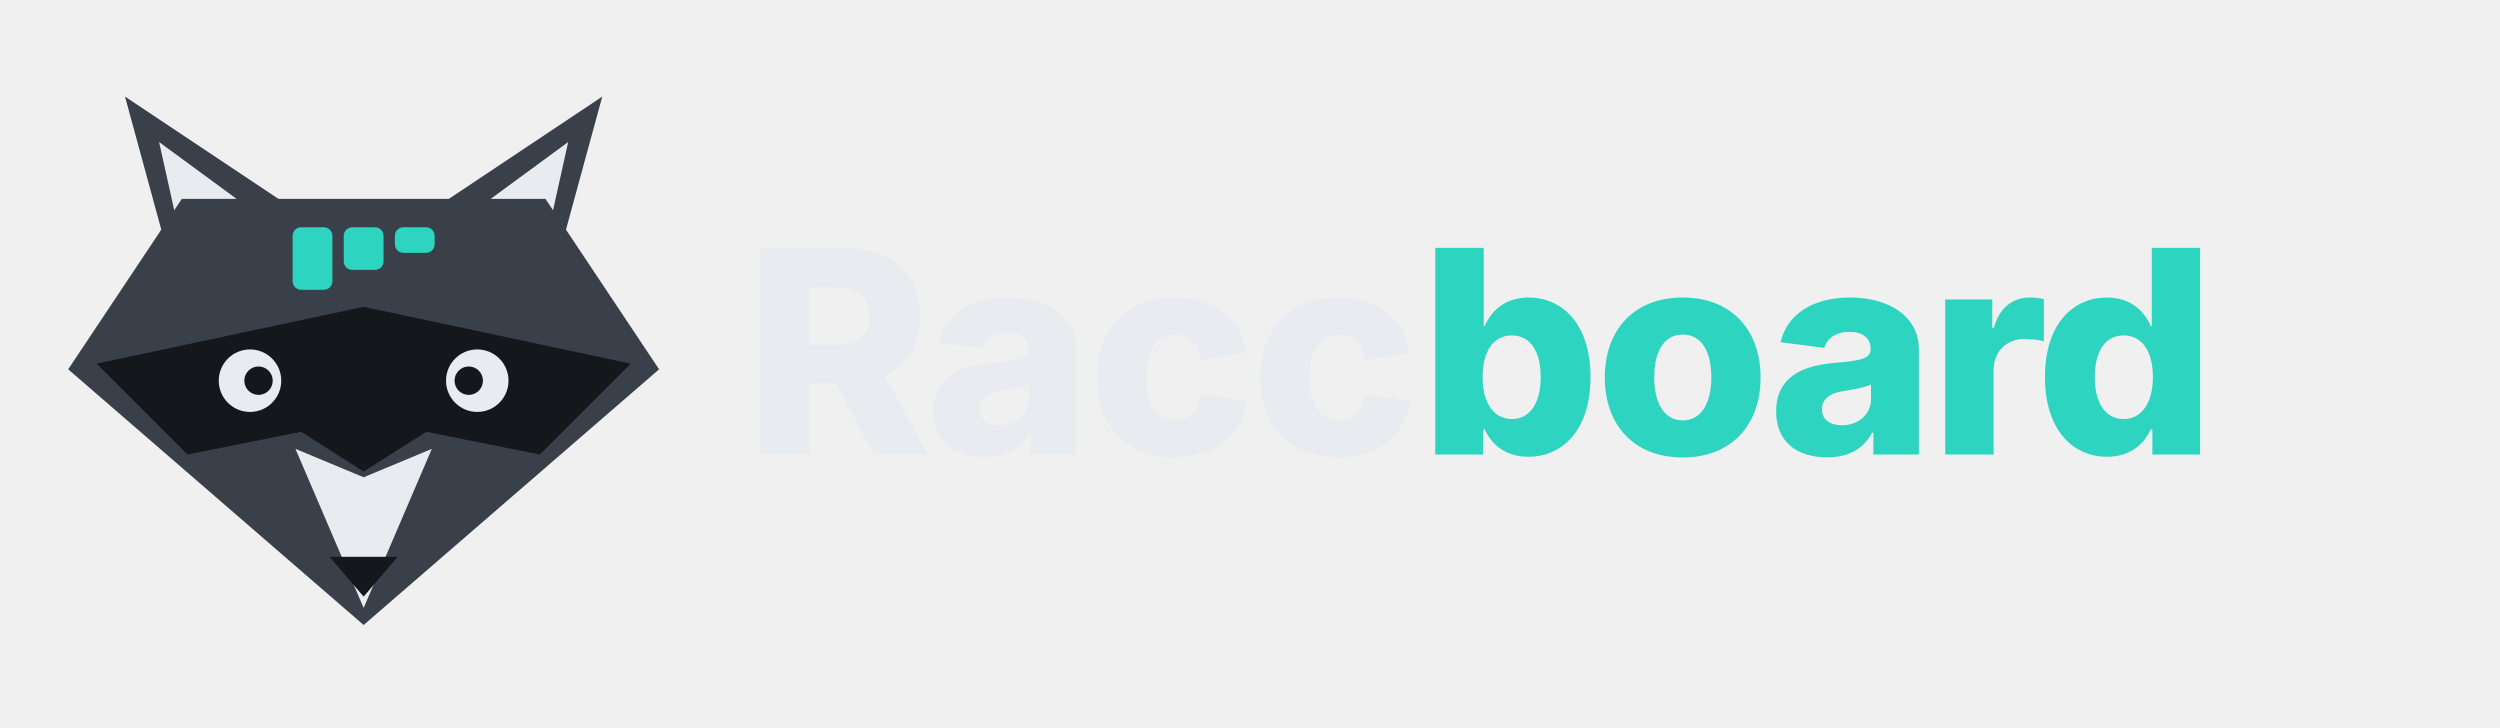
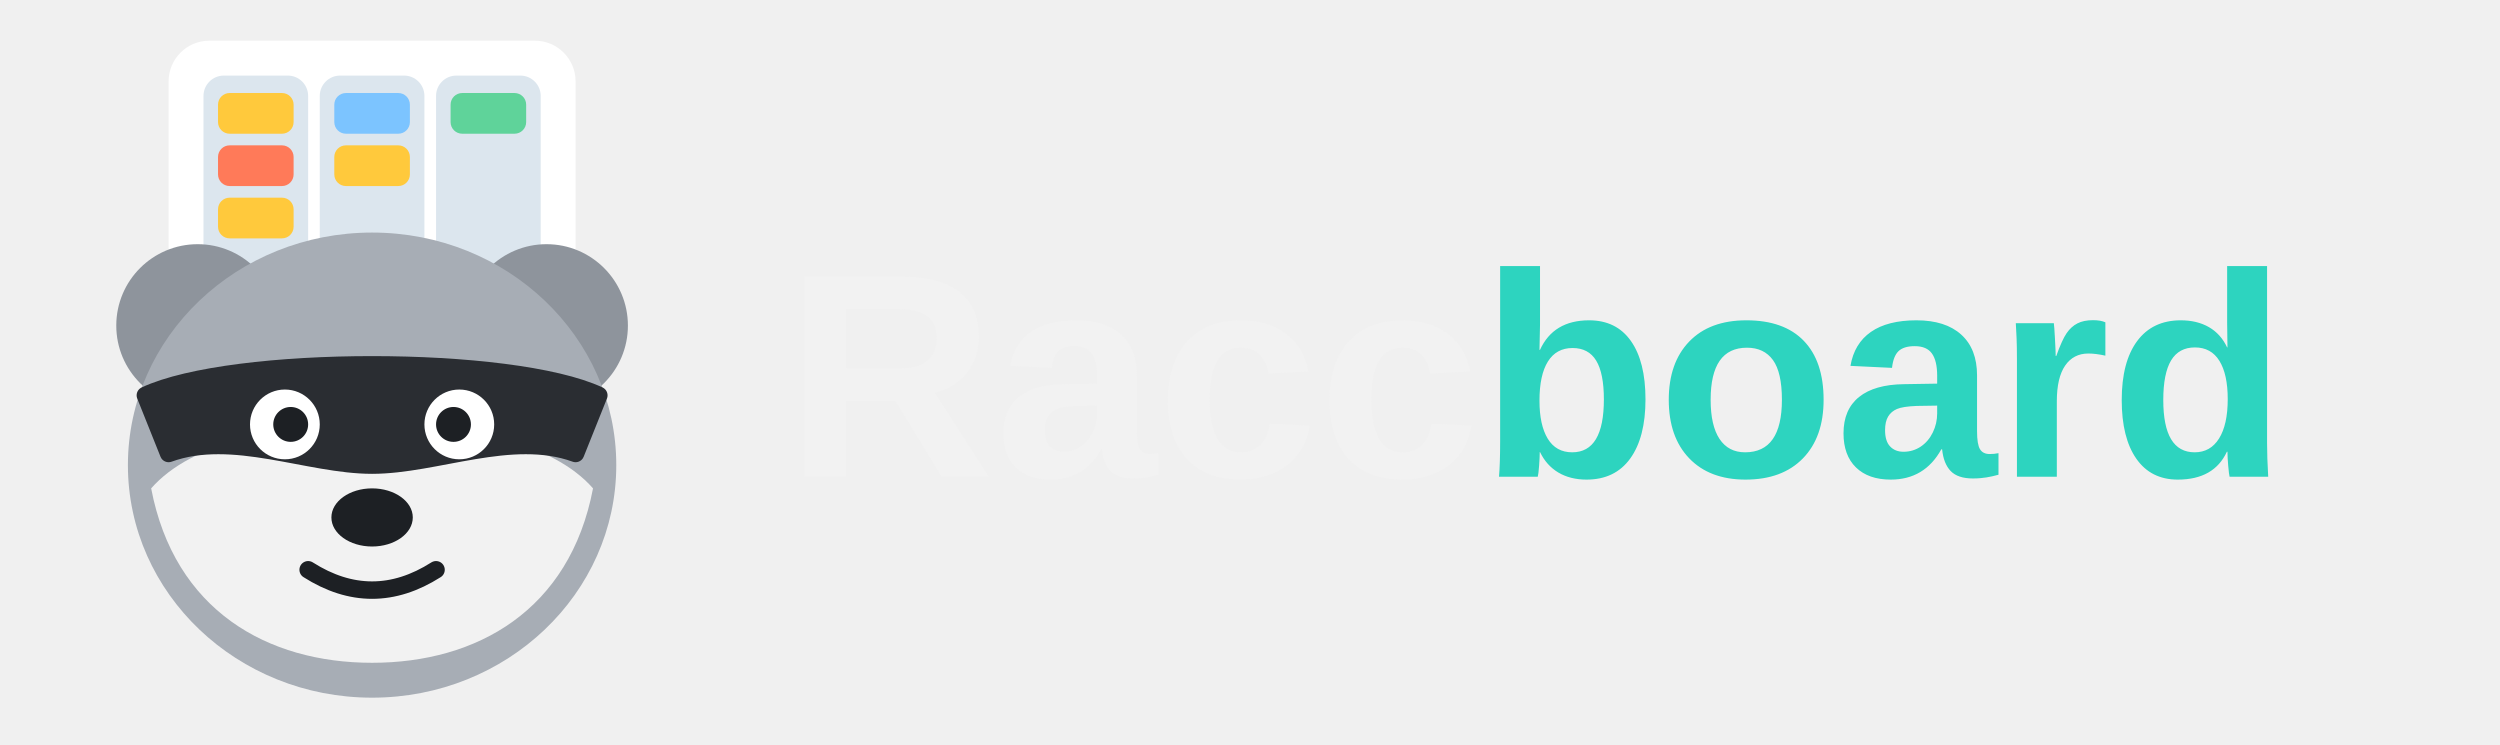
- <svg xmlns="http://www.w3.org/2000/svg" viewBox="0 0 880 256" width="880" height="256" role="img" aria-label="Raccboard">
-   <path d="M44 34 L104 74 L62 100 Z M212 34 L152 74 L194 100 Z" fill="#3A404A" />
-   <path d="M56 50 L86 72 L64 86 Z M200 50 L170 72 L192 86 Z" fill="#E8ECF1" />
-   <path d="M64 70 L192 70 L232 130 L128 220 L24 130 Z" fill="#3A404A" stroke-linejoin="round" />
-   <path d="M34 128 L128 108 L222 128 L190 160 L150 152 L128 166 L106 152 L66 160 Z" fill="#14171C" />
-   <path d="M104 158 L128 168 L152 158 L128 214 Z" fill="#E8ECF1" />
-   <circle cx="88" cy="134" r="11" fill="#E8ECF1" />
-   <circle cx="91" cy="134" r="5" fill="#14171C" />
-   <circle cx="168" cy="134" r="11" fill="#E8ECF1" />
-   <circle cx="165" cy="134" r="5" fill="#14171C" />
-   <path d="M116 196 L140 196 L128 210 Z" fill="#14171C" />
-   <rect x="103" y="80" width="14" height="22" rx="3" fill="#2DD4BF" />
-   <rect x="121" y="80" width="14" height="15" rx="3" fill="#2DD4BF" />
-   <rect x="139" y="80" width="14" height="9" rx="3" fill="#2DD4BF" />
-   <text x="262" y="160" font-family="Inter, Segoe UI, Helvetica, Arial, sans-serif" font-size="100" font-weight="800" fill="#E8ECF1" letter-spacing="-2">Racc<tspan fill="#2DD4BF">board</tspan>
+ <svg xmlns="http://www.w3.org/2000/svg" viewBox="0 0 860 256" width="860" height="256" role="img" aria-label="Raccboard">
+   <rect x="58" y="14" width="140" height="104" rx="14" fill="#FFFFFF" />
+   <rect x="70" y="26" width="36" height="80" rx="7" fill="#DCE6EE" />
+   <rect x="110" y="26" width="36" height="80" rx="7" fill="#DCE6EE" />
+   <rect x="150" y="26" width="36" height="80" rx="7" fill="#DCE6EE" />
+   <rect x="75" y="32" width="26" height="14" rx="4" fill="#FFC93C" />
+   <rect x="75" y="50" width="26" height="14" rx="4" fill="#FF7A59" />
+   <rect x="75" y="68" width="26" height="14" rx="4" fill="#FFC93C" />
+   <rect x="115" y="32" width="26" height="14" rx="4" fill="#7CC4FF" />
+   <rect x="115" y="50" width="26" height="14" rx="4" fill="#FFC93C" />
+   <rect x="155" y="32" width="26" height="14" rx="4" fill="#5FD39A" />
+   <circle cx="68" cy="112" r="28" fill="#8E949C" />
+   <circle cx="188" cy="112" r="28" fill="#8E949C" />
+   <ellipse cx="128" cy="160" rx="84" ry="80" fill="#A7ADB5" />
+   <path d="M52 168 C60 210 92 228 128 228 C164 228 196 210 204 168 C190 152 160 146 128 146 C96 146 66 152 52 168 Z" fill="#F2F2F2" />
+   <path d="M50 136 C80 122 176 122 206 136 L198 156 C176 148 150 160 128 160 C106 160 80 148 58 156 Z" fill="#2A2D32" stroke="#2A2D32" stroke-width="6" stroke-linejoin="round" />
+   <circle cx="98" cy="146" r="12" fill="#FFFFFF" />
+   <circle cx="158" cy="146" r="12" fill="#FFFFFF" />
+   <circle cx="100" cy="146" r="6" fill="#1D2024" />
+   <circle cx="156" cy="146" r="6" fill="#1D2024" />
+   <ellipse cx="128" cy="178" rx="14" ry="10" fill="#1D2024" />
+   <path d="M106 196 Q128 210 150 196" stroke="#1D2024" stroke-width="6" fill="none" stroke-linecap="round" />
+   <text x="270" y="164" font-family="Nunito, Quicksand, 'Segoe UI Rounded', 'Arial Rounded MT Bold', Segoe UI, Arial, sans-serif" font-size="100" font-weight="800" fill="#F2F2F2">Racc<tspan fill="#2DD4BF">board</tspan>
  </text>
</svg>
